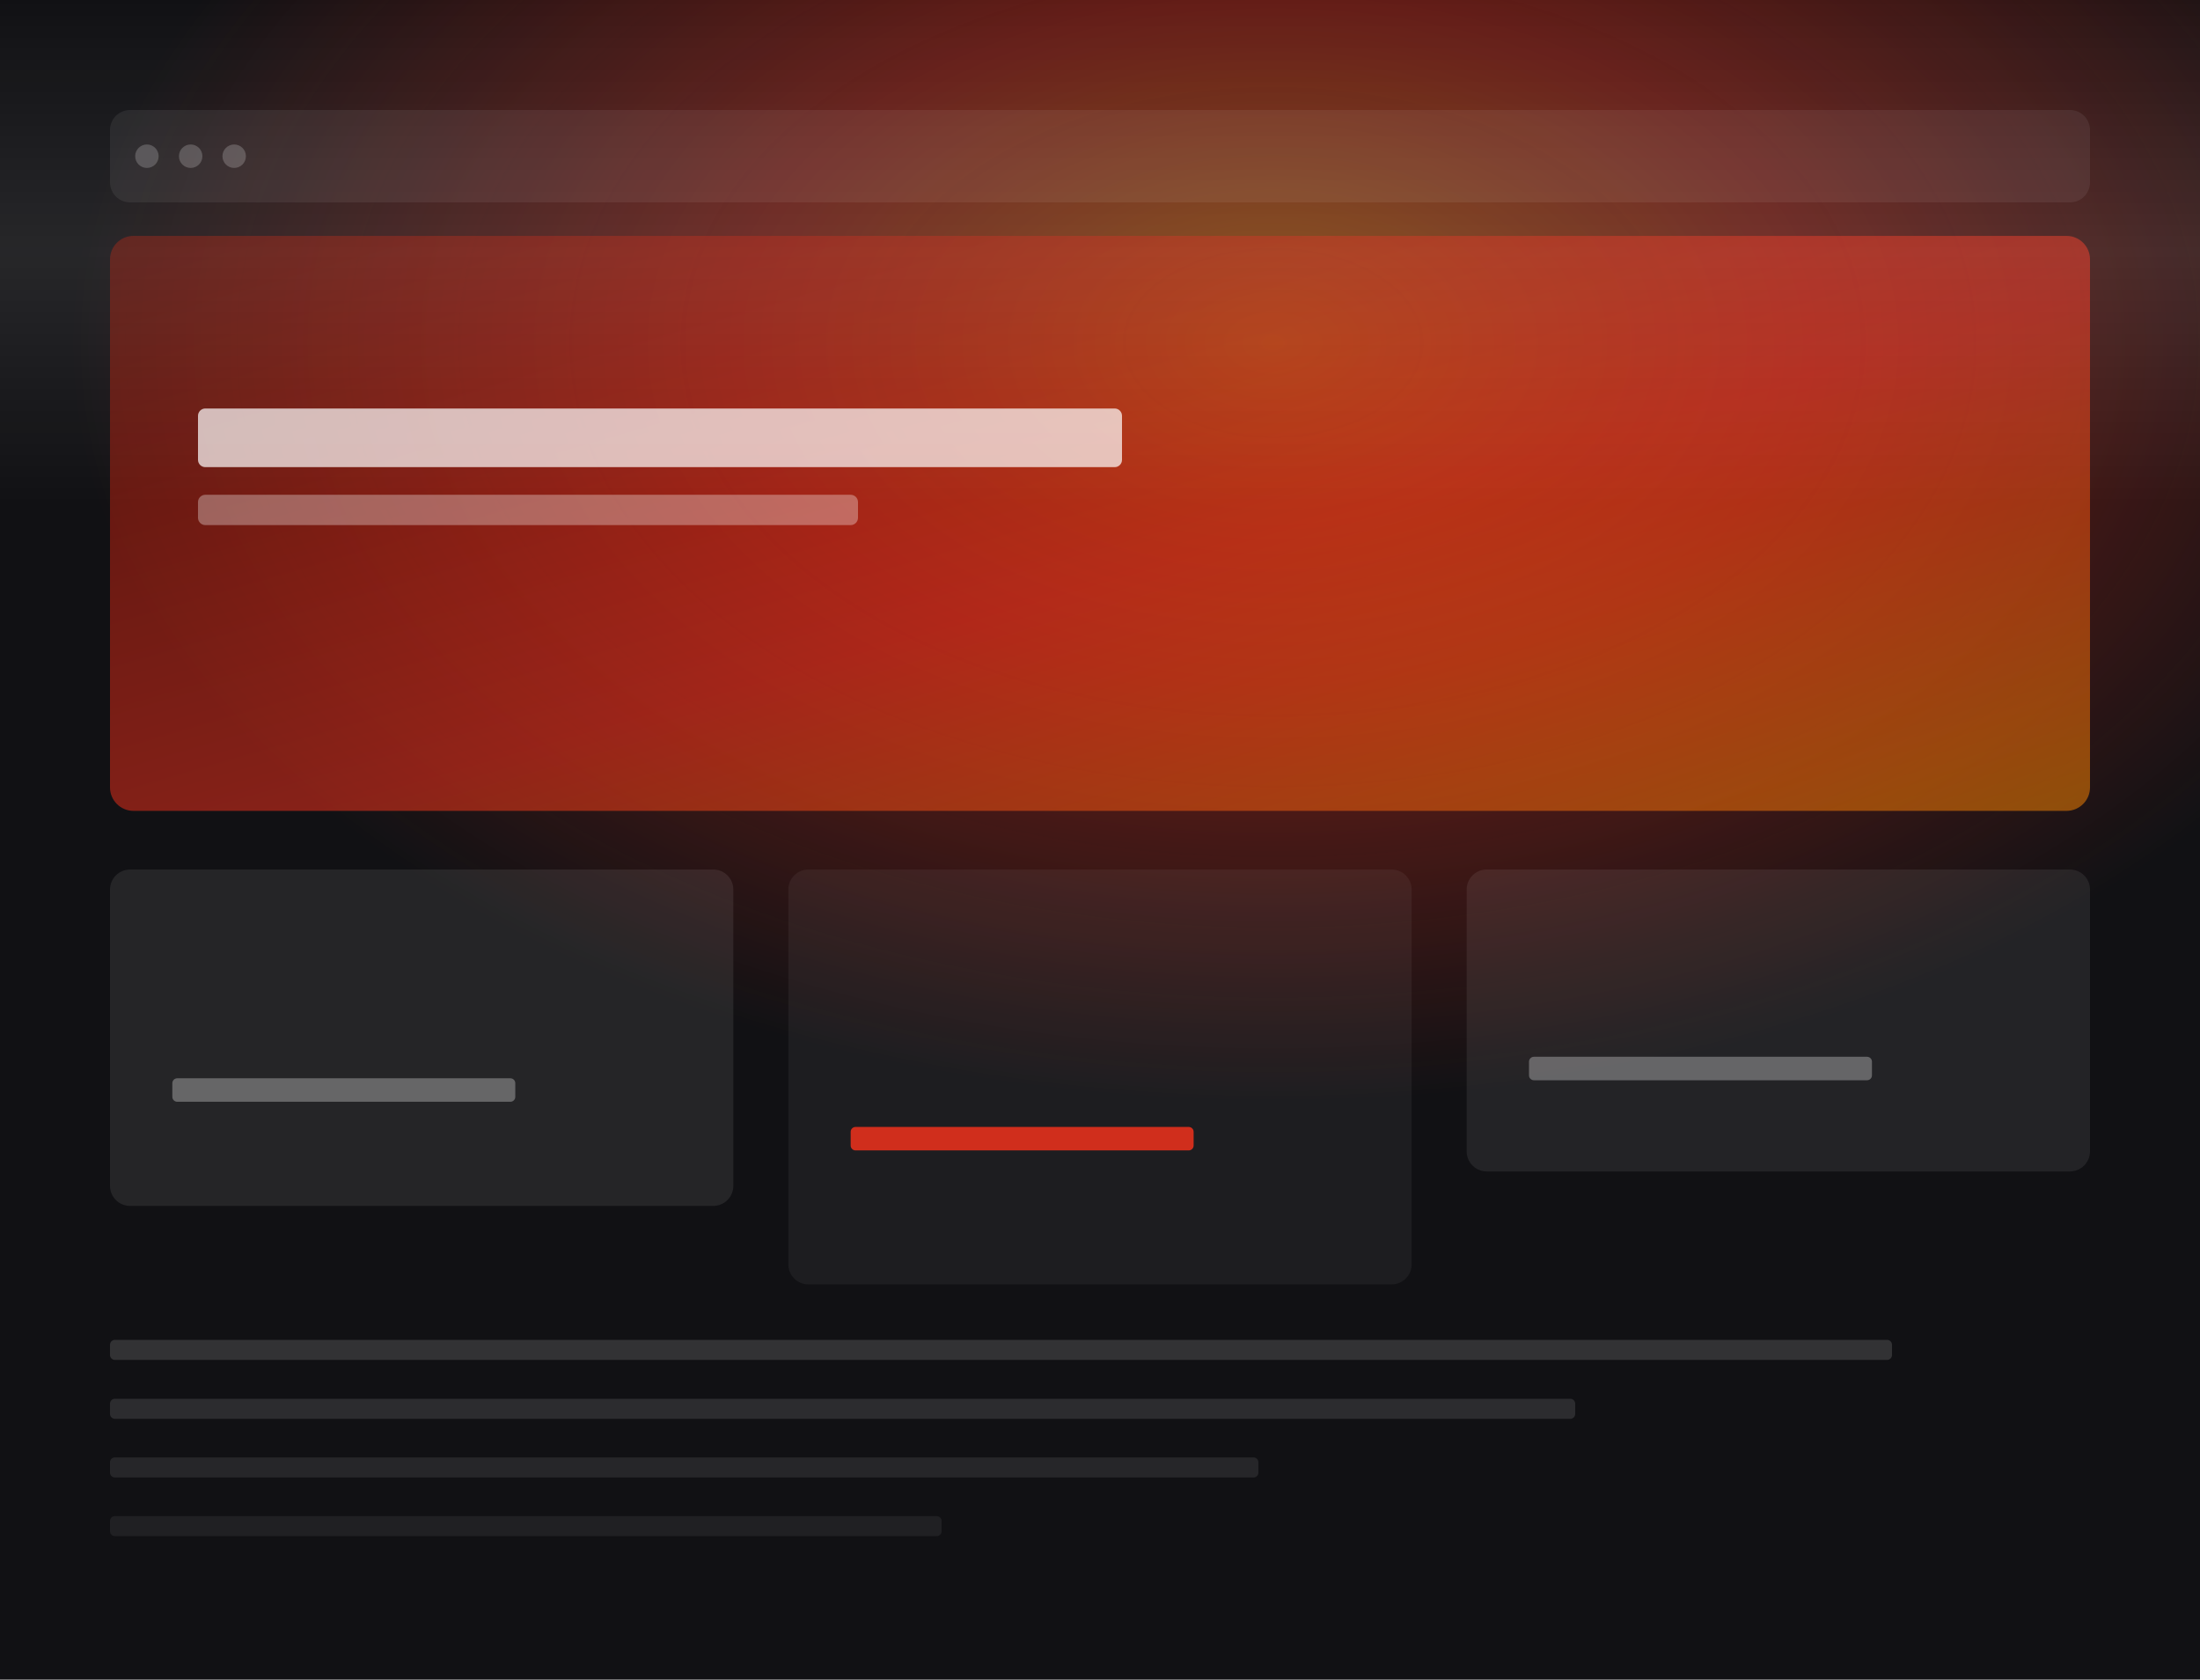
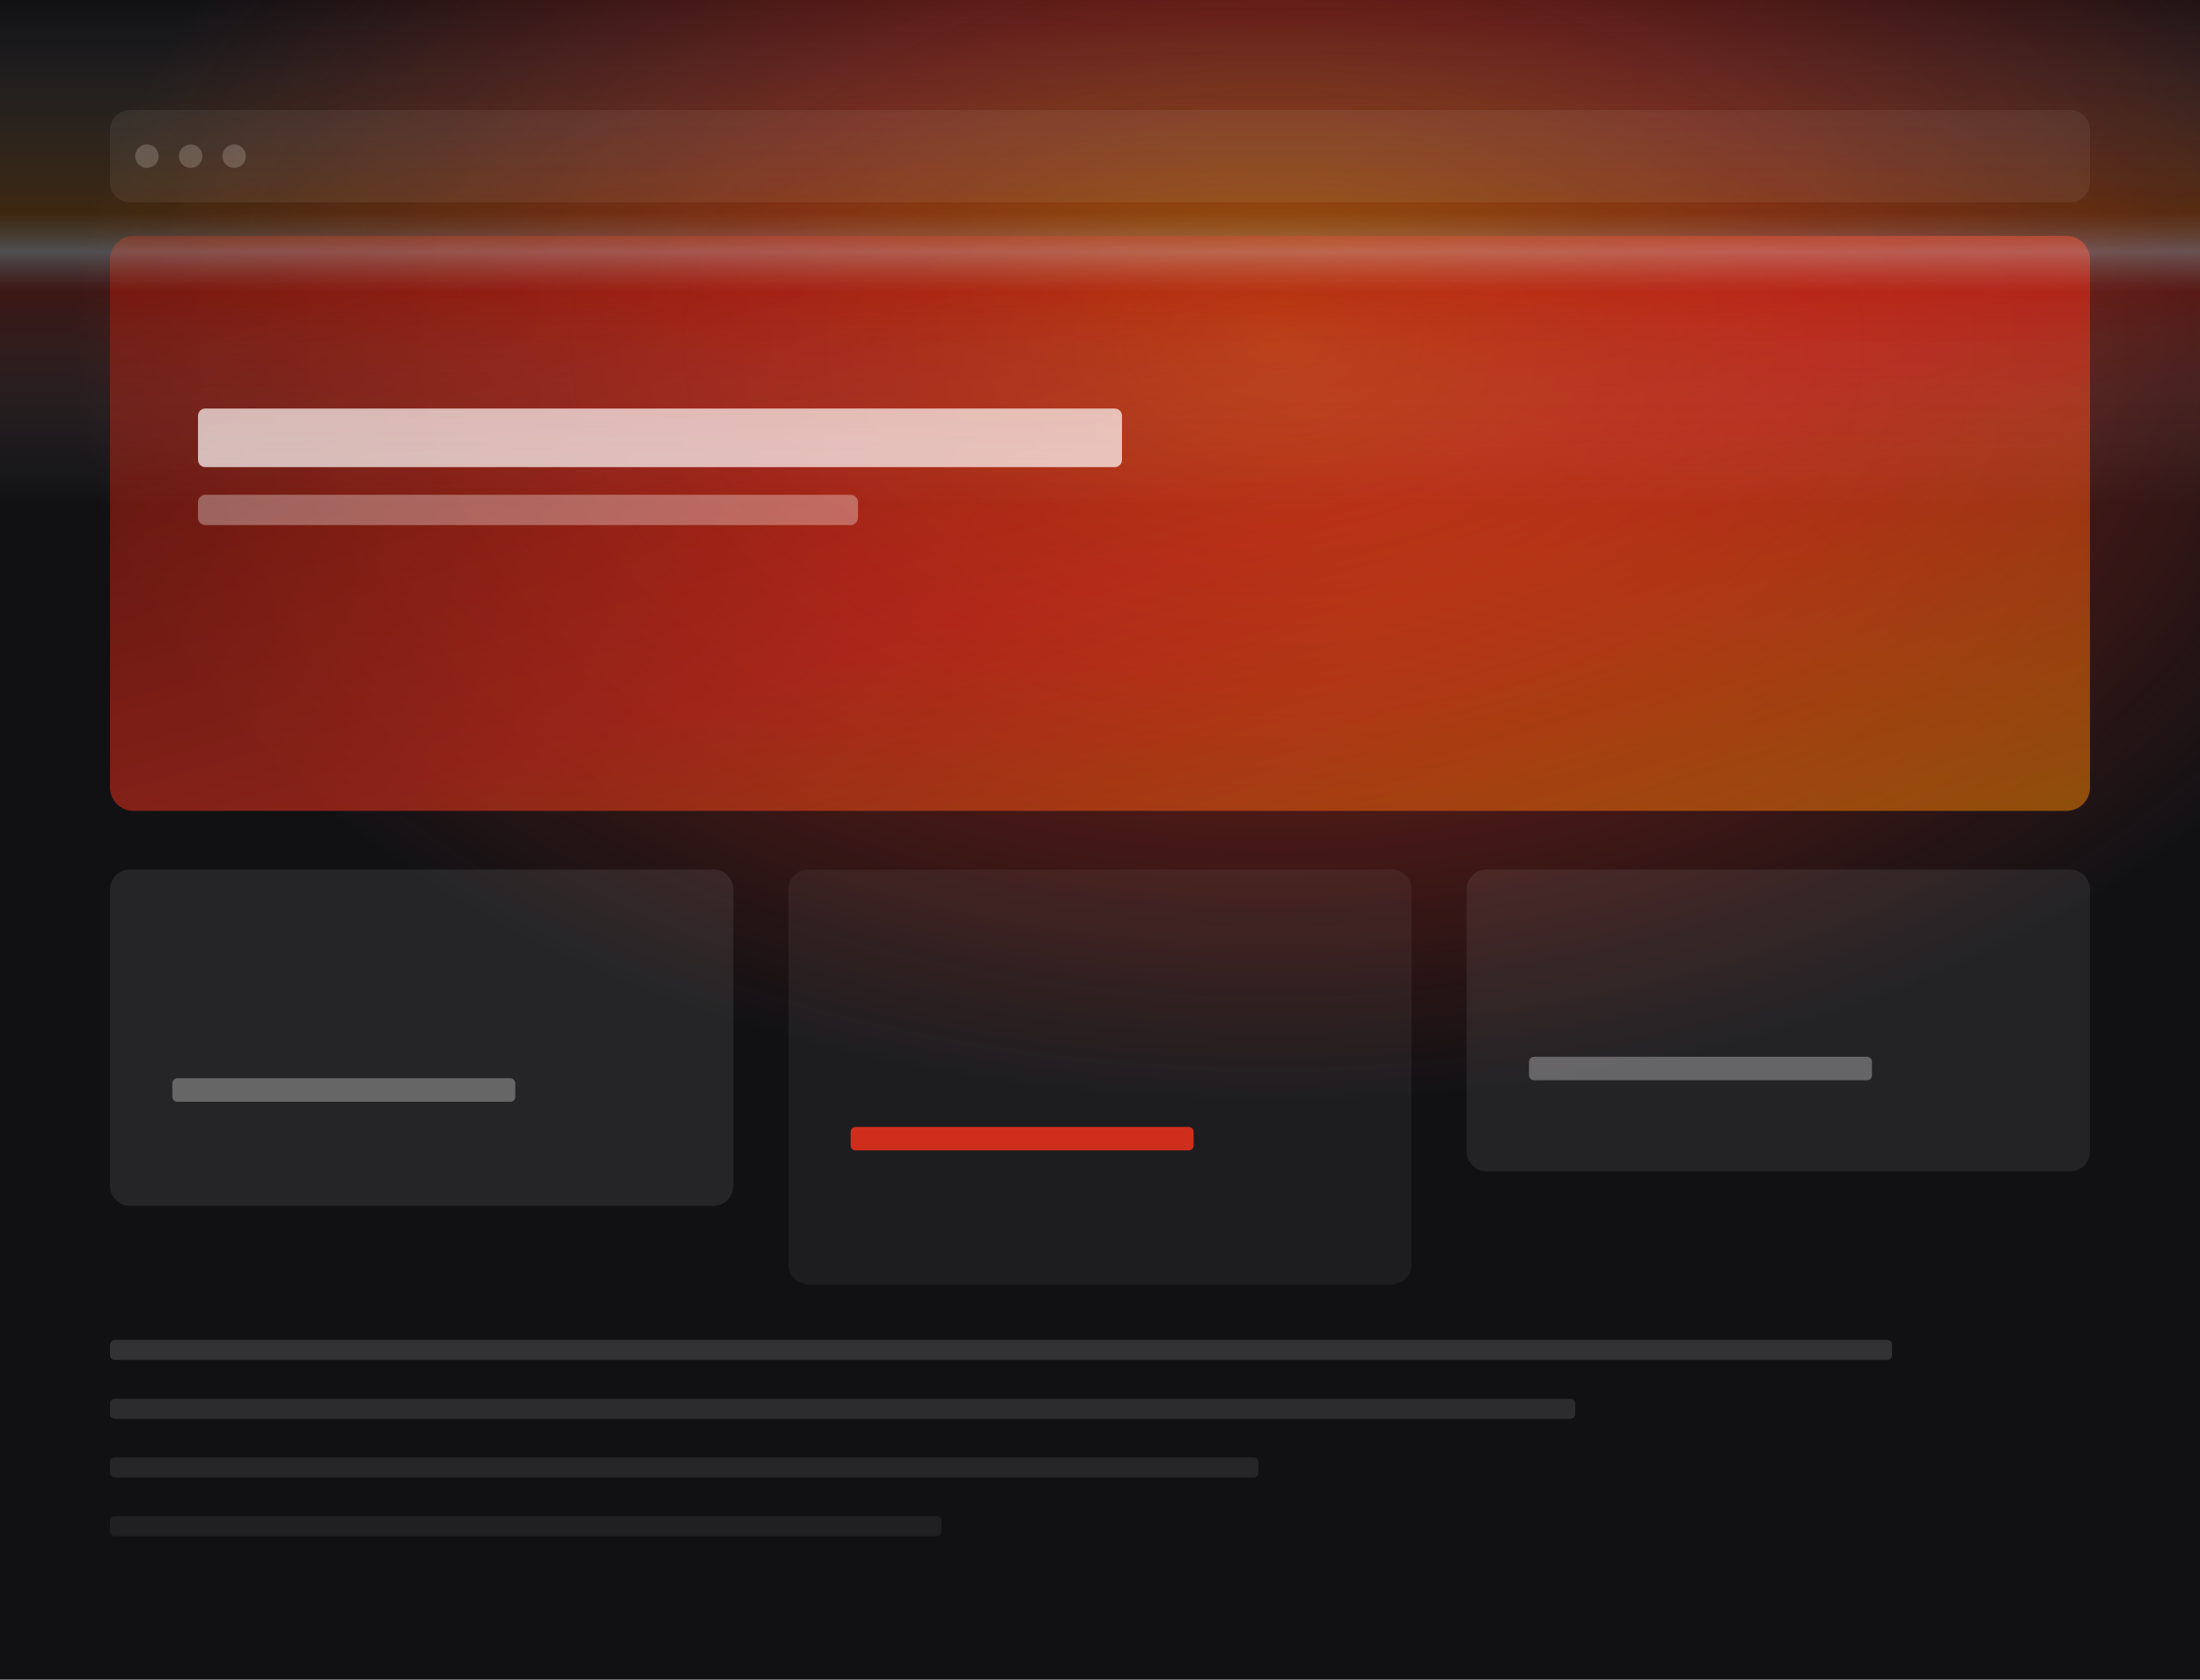
<svg xmlns="http://www.w3.org/2000/svg" viewBox="0 0 900 687" width="900" height="687" role="img">
  <defs>
    <radialGradient id="bloomplay07svg">
      <stop offset="0" stop-color="#ff8a00" stop-opacity="0.95" />
      <stop offset="0.45" stop-color="#fd321c" stop-opacity="0.7" />
      <stop offset="1" stop-color="#fd321c" stop-opacity="0" />
    </radialGradient>
    <linearGradient id="sweepplay07svg" x1="0" y1="0" x2="1" y2="1">
      <stop offset="0" stop-color="#8f1405" />
      <stop offset="0.55" stop-color="#fd321c" />
      <stop offset="1" stop-color="#ff8a00" />
    </linearGradient>
  </defs>
  <defs>
    <linearGradient id="scanplay07svg" x1="0" y1="0" x2="0" y2="1">
      <stop offset="0" stop-color="#fff" stop-opacity="0" />
-       <stop offset="0.5" stop-color="#fff" stop-opacity="0.09" />
+       <stop offset="0.42" stop-color="#ff8a00" stop-opacity="0.18" />
+       <stop offset="0.5" stop-color="#fff" stop-opacity="0.26" />
+       <stop offset="0.58" stop-color="#fd321c" stop-opacity="0.18" />
      <stop offset="1" stop-color="#fff" stop-opacity="0" />
    </linearGradient>
  </defs>
  <style>
-     .breathe { transform-origin: 50% 50%; animation: breathe 7s ease-in-out infinite alternate; }
+     .breathe { transform-origin: 50% 50%; animation: breathe 4.2s ease-in-out infinite alternate; }
    @keyframes breathe {
-       from { transform: scale(1.015) translate(-0.6%, 0.4%); }
-       to   { transform: scale(1.055) translate(0.6%, -0.6%); }
+       from { transform: scale(1.02) translate(-2.2%, 1.4%) rotate(-0.6deg); }
+       to   { transform: scale(1.13) translate(2.2%, -1.8%) rotate(0.6deg); }
    }
-     .scan { animation: scan 3.4s linear infinite; }
+     .scan { animation: scan 2.4s linear infinite; }
    @keyframes scan {
      from { transform: translateY(-240.4px); }
      to   { transform: translateY(721.4px); }
    }
  </style>
  <rect width="900" height="687" fill="#0a0a0b" />
  <g class="breathe">
    <rect width="900" height="687" fill="#111114" />
    <ellipse cx="521.2" cy="140.6" rx="495" ry="309.2" fill="url(#bloomplay07svg)" opacity="0.5" />
    <rect x="45" y="45" width="810" height="37.8" rx="8.2" fill="#fff" opacity="0.07" />
    <circle cx="60.1" cy="63.9" r="4.8" fill="#fff" opacity="0.2" />
    <circle cx="78" cy="63.9" r="4.8" fill="#fff" opacity="0.2" />
    <circle cx="95.8" cy="63.9" r="4.8" fill="#fff" opacity="0.2" />
    <rect x="45" y="96.5" width="810" height="235.2" rx="9.6" fill="url(#sweepplay07svg)" opacity="0.5" />
    <rect x="81" y="167.1" width="378" height="24" rx="3" fill="#fff" opacity="0.7" />
    <rect x="81" y="202.4" width="270" height="12.4" rx="3" fill="#fff" opacity="0.32" />
    <rect x="45" y="355.7" width="255" height="137.6" rx="8.2" fill="#fff" opacity="0.083" />
    <rect x="70.5" y="441.1" width="140.3" height="9.6" rx="2" fill="#fff" opacity="0.3" />
    <rect x="322.5" y="355.7" width="255" height="169.7" rx="8.2" fill="#fff" opacity="0.051" />
    <rect x="348" y="461" width="140.3" height="9.6" rx="2" fill="#fd321c" opacity="0.8" />
    <rect x="600" y="355.7" width="255" height="123.5" rx="8.2" fill="#fff" opacity="0.077" />
    <rect x="625.5" y="432.3" width="140.3" height="9.6" rx="2" fill="#fff" opacity="0.3" />
    <rect x="45" y="548.1" width="729" height="8.2" rx="2" fill="#fff" opacity="0.140" />
    <rect x="45" y="572.2" width="599.4" height="8.2" rx="2" fill="#fff" opacity="0.115" />
    <rect x="45" y="596.2" width="469.8" height="8.2" rx="2" fill="#fff" opacity="0.090" />
    <rect x="45" y="620.2" width="340.2" height="8.2" rx="2" fill="#fff" opacity="0.065" />
  </g>
  <rect class="scan" width="900" height="206.1" fill="url(#scanplay07svg)" />
</svg>
